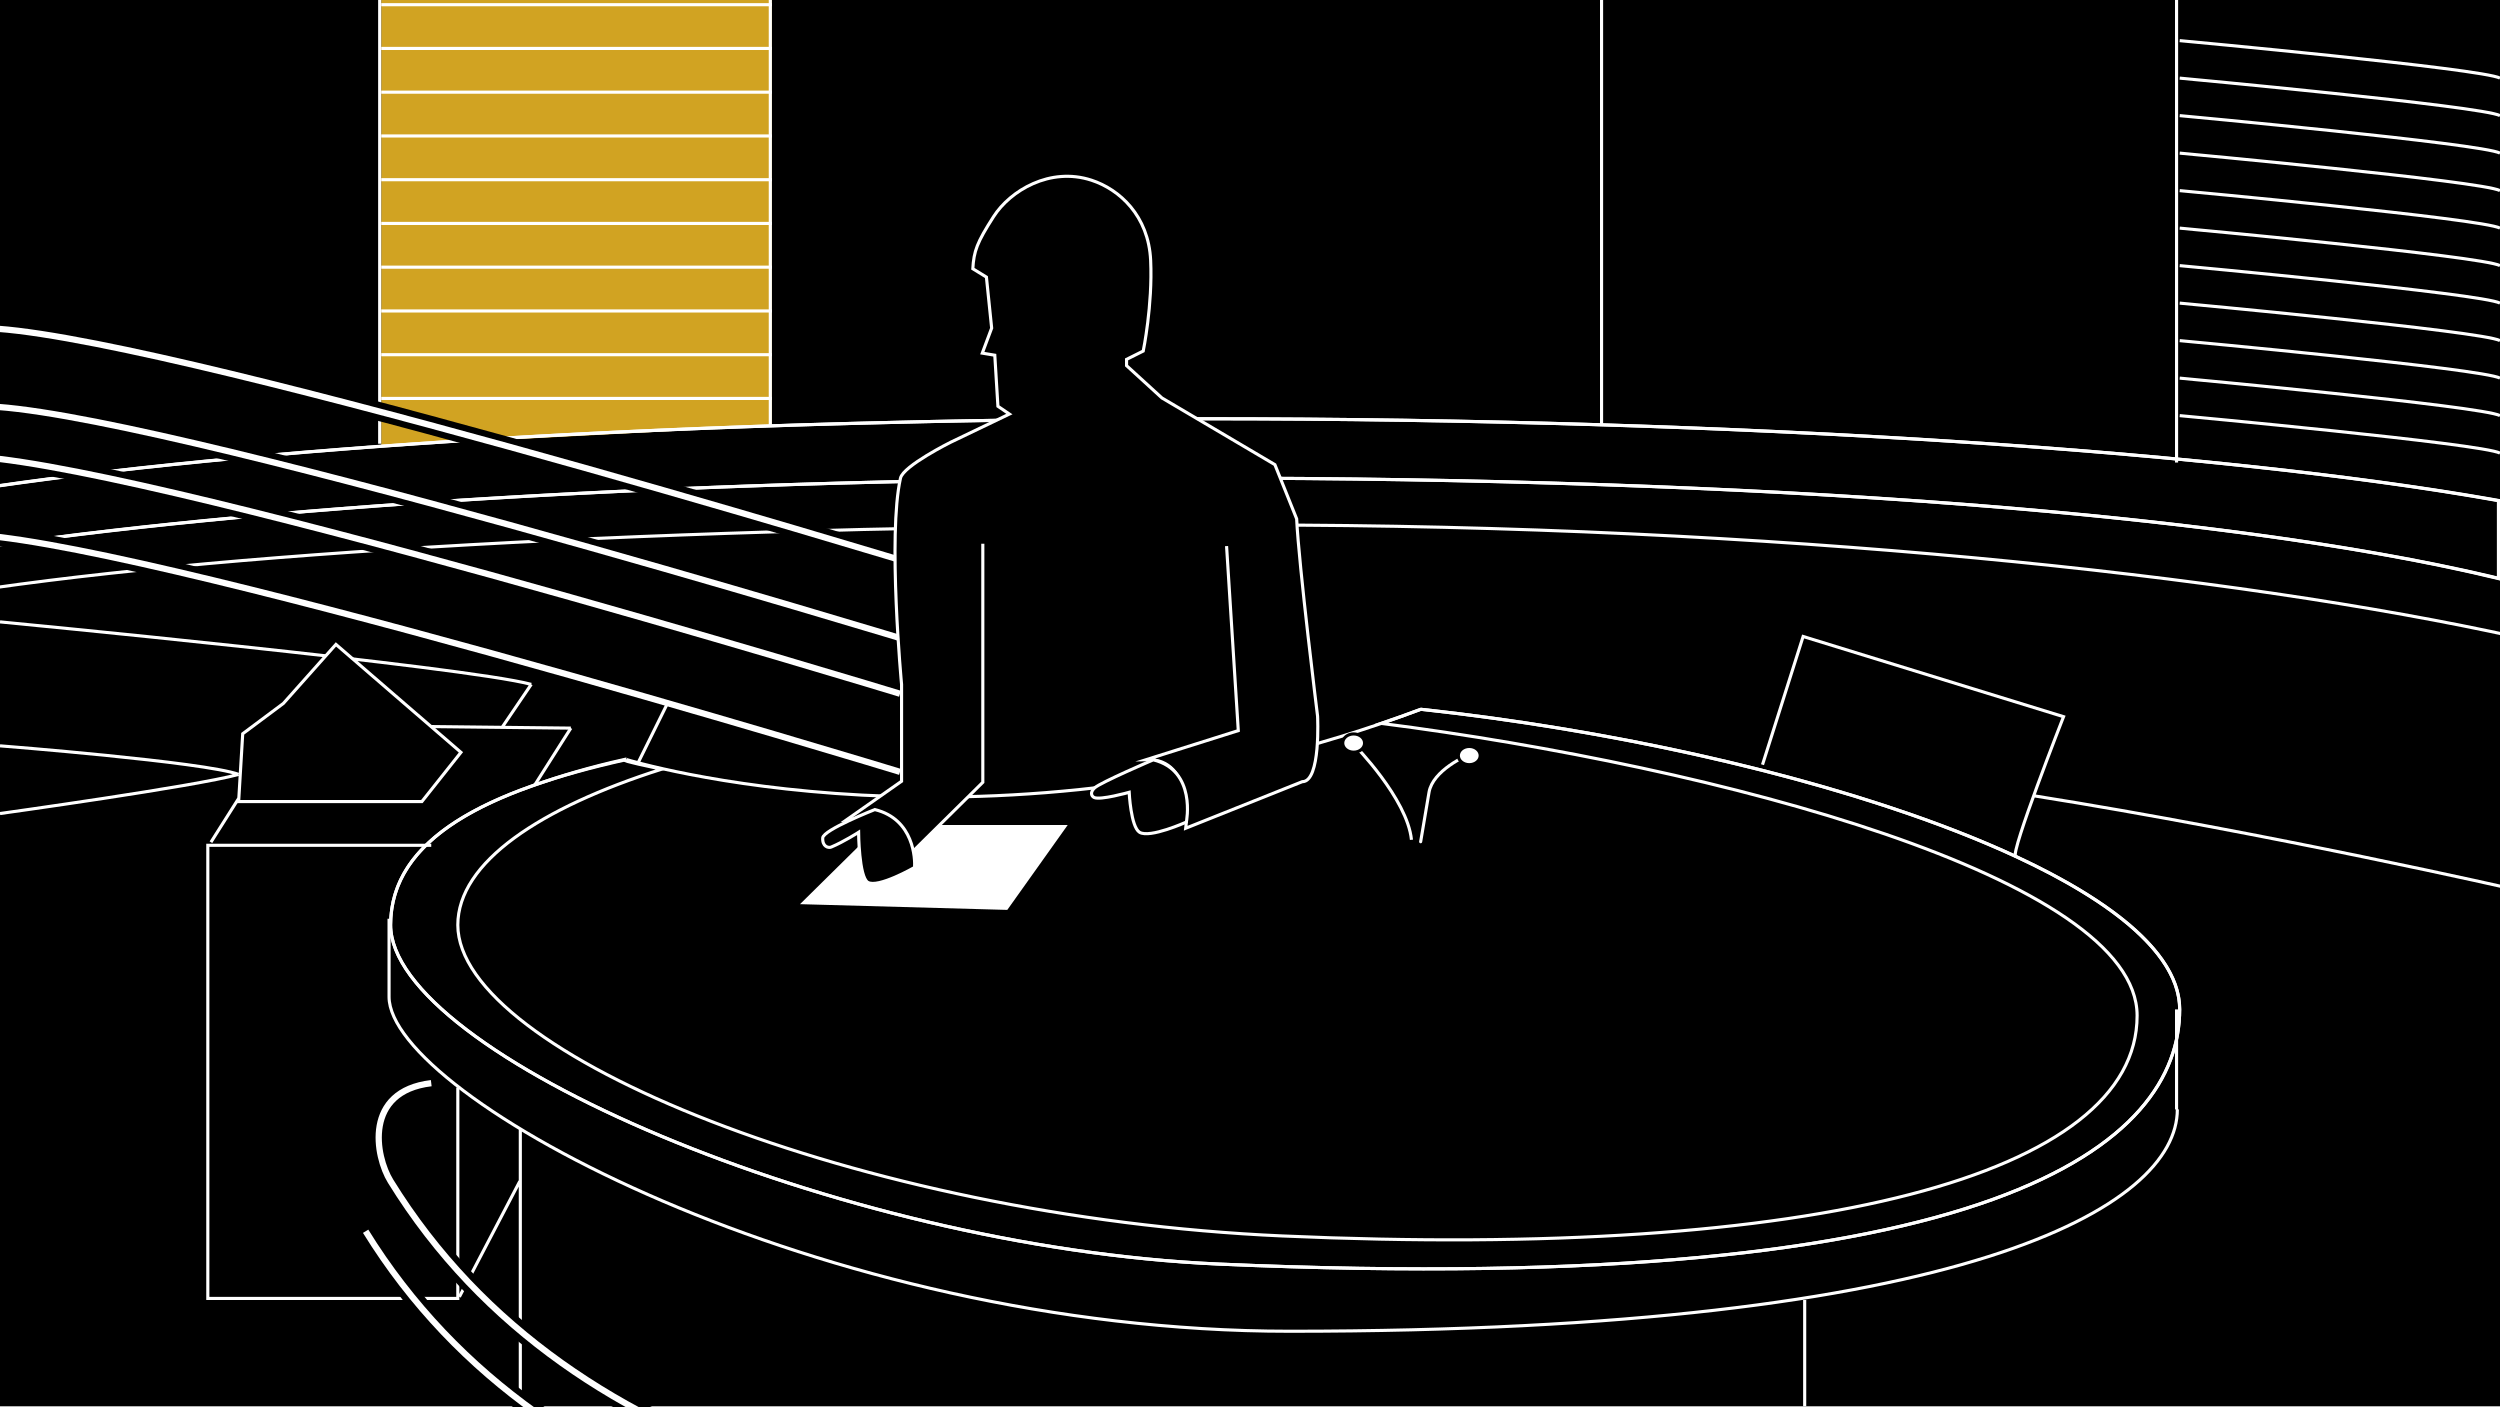
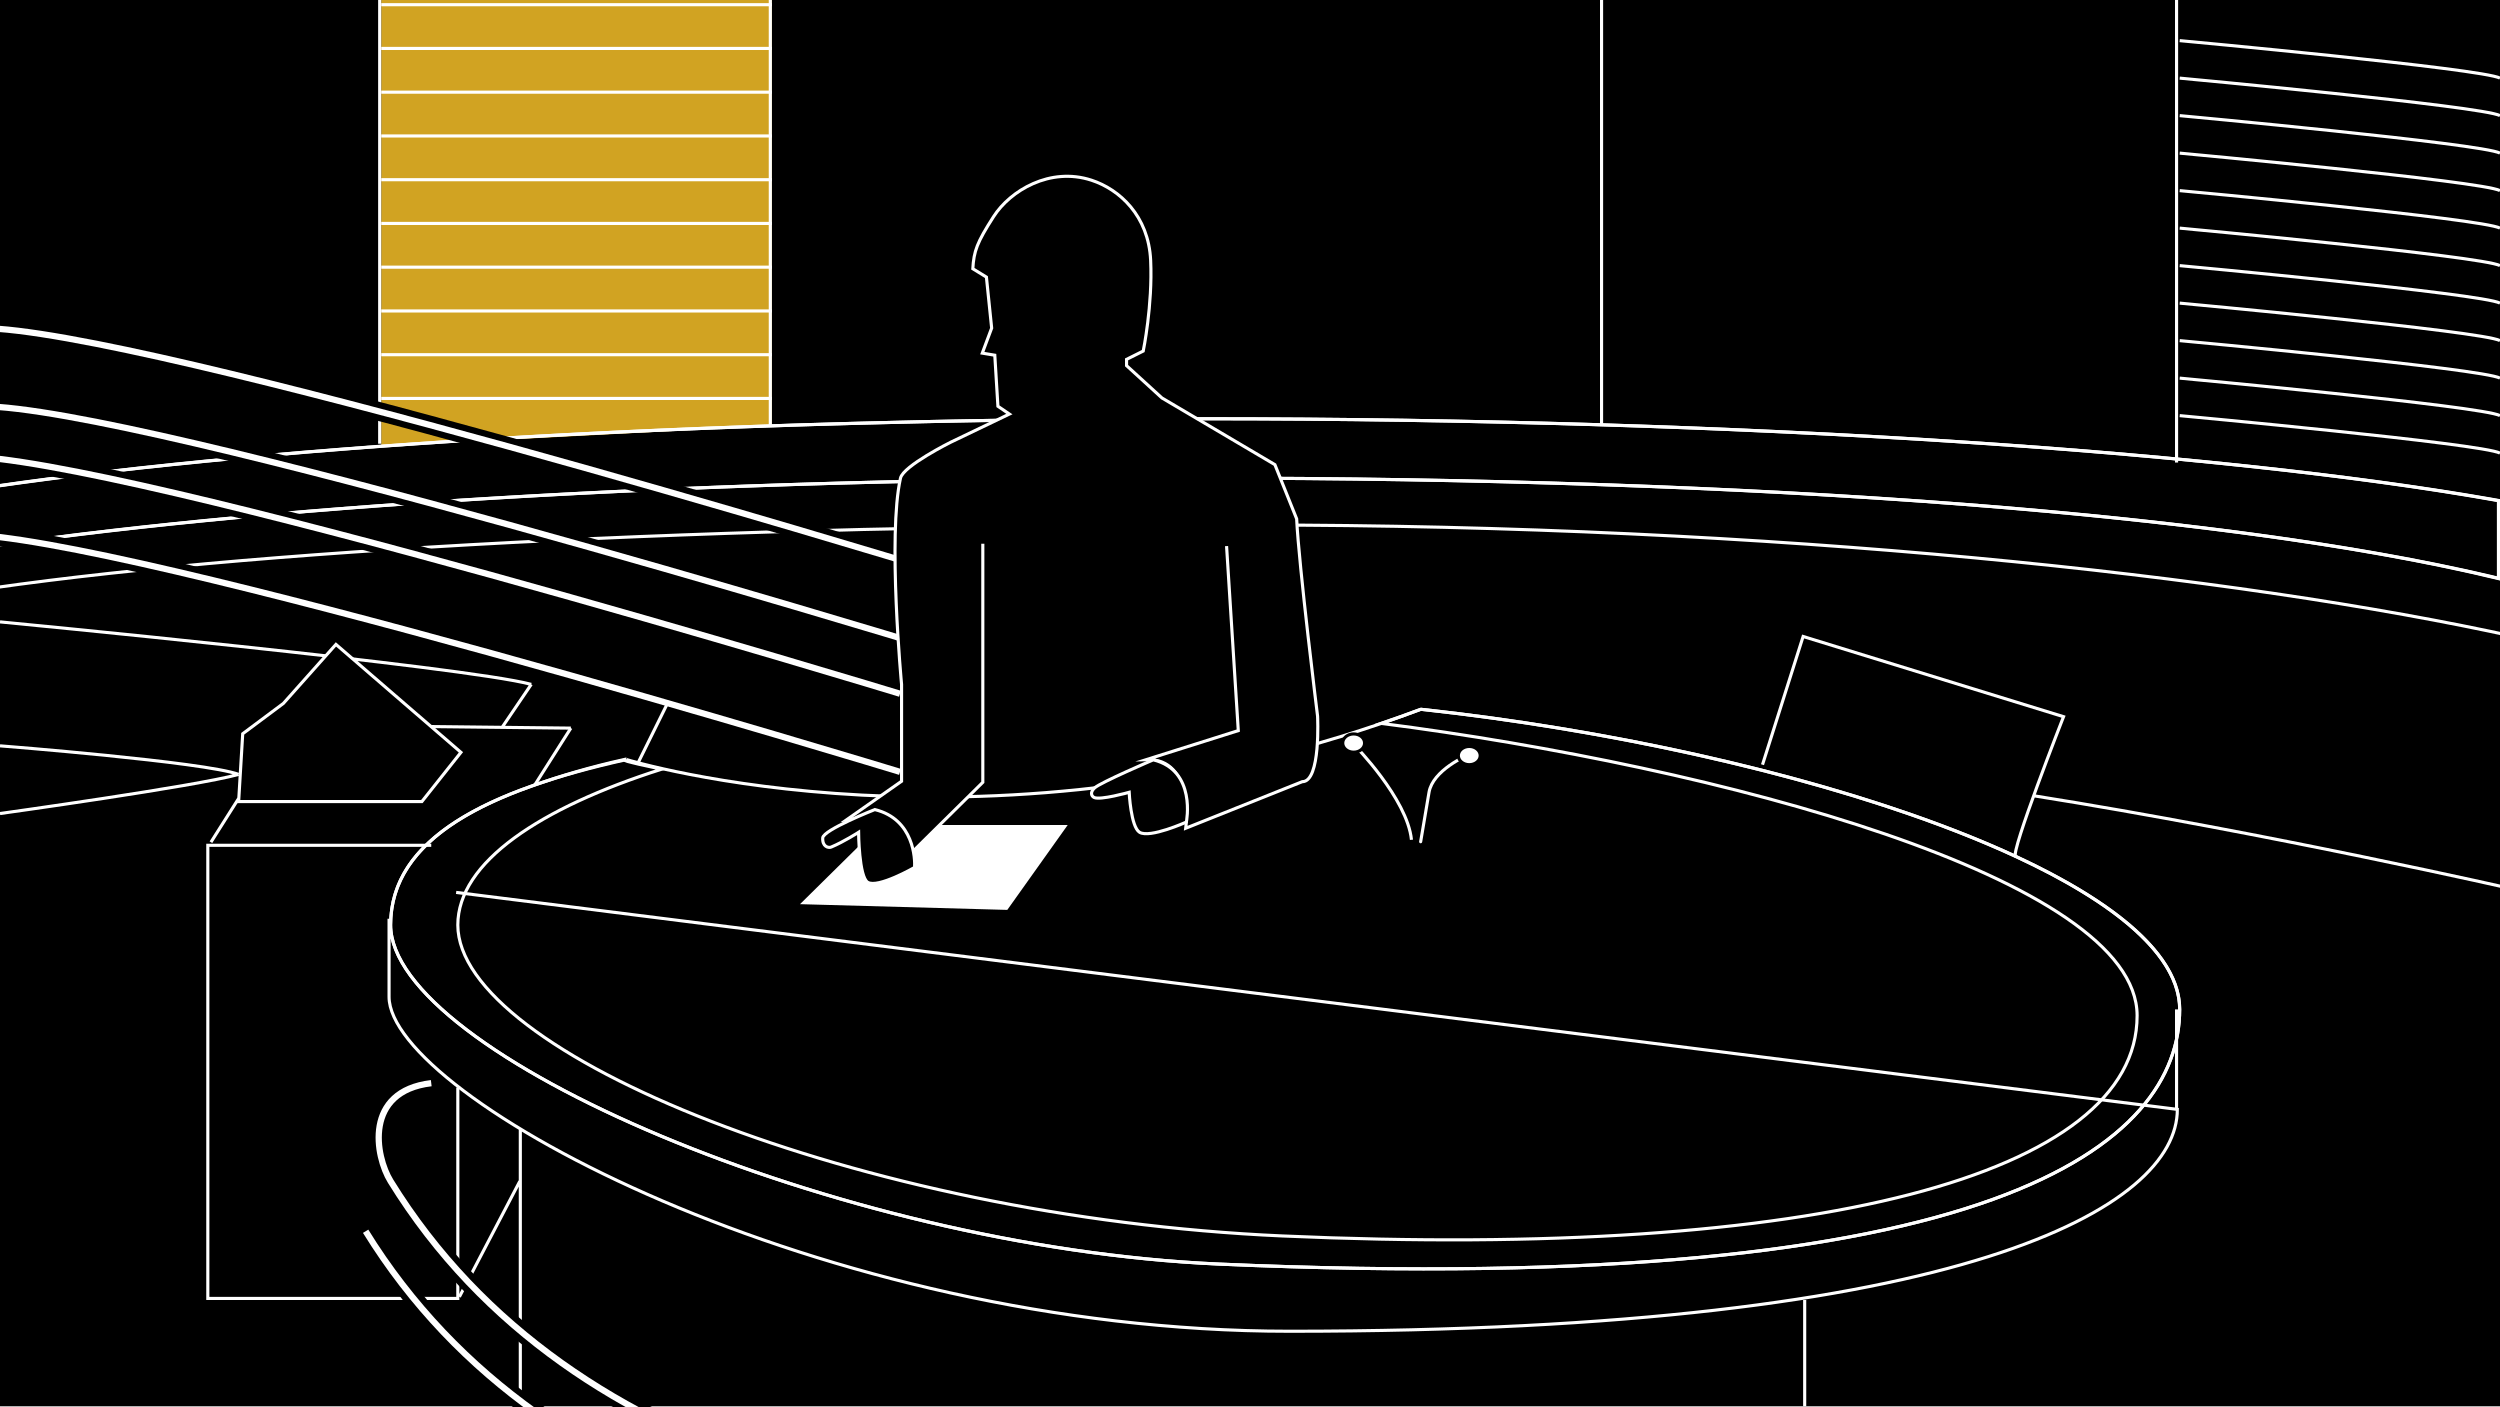
<svg xmlns="http://www.w3.org/2000/svg" width="800" height="450" viewBox="0 0 800 450">
-   <g>
-     <path d="M0 0h800v450h-800z" />
-     <path stroke="#fff" stroke-miterlimit="10" fill="none" d="M67.5 269.5l8.862-14M171.122 251.19l11.546-18.19M65 1480.5" />
-   </g>
+   <path d="M0 0h800v450h-800z" />
+   <path stroke="#fff" stroke-miterlimit="10" d="M67.5 269.5l8.862-14m94.76-4.31l11.546-18.19m-117.668 1247.5" fill="none" />
  <path d="M697.5 323c0 42.5-57 92.5-307.5 81.5-122.38-5.37-265-67.63-265-108.5 0-10.49 4.44-19.2 12.35-26.5 8.02-7.42 19.6-13.39 33.77-18.31 8.87-3.091 17.91-5.761 28.54-8.131 0 0-.16.391 2.84 1.021v.01c2 .53 5.65 1.24 9.21 2.05-38.81 12.35-65.21 29.76-65.21 49.86 0 40.87 128.25 93.5 263.75 99.5 171.07 7.58 273.625-19.5 273.625-70.5 0-44.05-134.378-79.72-241.867-93.52 4.18-1.421 8.411-2.921 12.631-4.511 70.59 7.66 143.166 25.2 190.355 47.07 32.12 14.891 52.506 31.791 52.506 48.961z" stroke="#fff" stroke-miterlimit="10" />
-   <g>
-     <path d="M711-273v146.96c-53-5.06-115-8.86-184-10.99v-135.97h184zM122 142.78v-142.78h125v136.26c.17-.01-125 6.52-125 6.52z" fill="#D1A322" />
-     <path d="M200.514 243.064s116.259 35.697 254.154-16.096" stroke="#fff" stroke-miterlimit="10" fill="none" />
-   </g>
+   <path d="M711-273v146.96c-53-5.06-115-8.86-184-10.99v-135.97h184zm-589 415.78v-142.78h125v136.26c.17-.01-125 6.52-125 6.52z" fill="#D1A322" />
+   <path d="M200.514 243.064s116.259 35.697 254.154-16.096" stroke="#fff" stroke-miterlimit="10" fill="none" />
  <g stroke="#fff" stroke-miterlimit="10" fill="none">
-     <path d="M-11.79 157.192c90.494-14.083 234.544-23.192 396.79-23.192 177.206 0 332.707 10.867 420.43 27.213M-12.441 176.294c90.453-14.141 234.806-23.294 397.441-23.294 177.206 0 332.707 11.236 420.43 33.493M-11.292 189.47c89.136-13.67 240.084-21.47 411.292-21.47 167.513 0 315.631 16.068 405.434 35.877M512.5 136v-136M696.5 148v-148M246.5 136v-136M121.5 142v-142" />
+     <path d="M-11.79 157.192c90.494-14.083 234.544-23.192 396.79-23.192 177.206 0 332.707 10.867 420.43 27.213m-817.871 15.081c90.453-14.141 234.806-23.294 397.441-23.294 177.206 0 332.707 11.236 420.43 33.493m-816.722 2.977c89.136-13.67 240.084-21.47 411.292-21.47 167.513 0 315.631 16.068 405.434 35.877m-292.934-67.877v-136m184 148v-148m-450 136v-136m-125 142v-142" />
    <path d="M799.5 160.22v24.92c-88-21.35-241.391-32.14-415-32.14-155.37 0-294 8.35-385 21.42v-18.99c91-13.08 229.63-21.43 385-21.43 173.609 0 327 10.43 415 26.22z" />
  </g>
-   <g stroke-miterlimit="10" fill="none">
+   <g fill="none">
    <path d="M294 181s-249-76-300-76" stroke="#000" stroke-width="6" />
    <path d="M294 181s-249-76-300-76" stroke="#fff" stroke-width="2" />
    <path d="M294 206s-249-76-300-76" stroke="#000" stroke-width="6" />
    <path d="M294 206s-249-76-300-76" stroke="#fff" stroke-width="2" />
    <path d="M288 222s-249-76-300-76" stroke="#000" stroke-width="6" />
    <path d="M288 222s-249-76-300-76" stroke="#fff" stroke-width="2" />
    <path d="M288 247s-249-76-300-76" stroke="#000" stroke-width="6" />
    <path d="M288 247s-249-76-300-76" stroke="#fff" stroke-width="2" />
  </g>
-   <g stroke="#fff" stroke-miterlimit="10" fill="none">
-     <path d="M433.942 230.474M454.668 226.967c118.653 12.887 242.832 53.645 242.832 96.033 0 42.5-57 92.5-307.5 81.5-122.382-5.374-265-67.631-265-108.5 0-27.762 31.067-43.07 75.514-52.937" />
-   </g>
-   <g stroke="#fff" stroke-miterlimit="10" fill="none">
-     <path d="M577.5 416v34M166.5 361v89M145.962 285.573M696.75 355c0 31-66.645 71-284.132 71-150.348 0-288.118-75.333-288.118-107v-25M696.5 323v32M147 415l19.336-37" />
-   </g>
+   <path d="M433.942 230.474m20.726-3.507c118.653 12.887 242.832 53.645 242.832 96.033 0 42.5-57 92.5-307.5 81.5-122.382-5.374-265-67.631-265-108.5 0-27.762 31.067-43.07 75.514-52.937M577.5 416v34m-411-89v89m-20.538-164.427 550.788 69.427c0 31-66.645 71-284.132 71-150.348 0-288.118-75.333-288.118-107v-25m572 29v32m-549.5 60l19.336-37" stroke="#fff" stroke-miterlimit="10" fill="none" />
  <g stroke="#fff" stroke-miterlimit="10">
-     <path d="M556.666 244.706M805.431 284.772s-80.128-18.266-154.65-30.132M146.5 348v67.5h-80v-145h71.5M138 232.5l44.668.5M170.001 219l-9.331 13.75M213.627 225l-9.433 19.088M0 238.666s65.362 5.138 76.362 9.138M0 260.332s62.724-8.724 76.362-12.528M0 198.999s149.001 14.334 170.001 20.001" fill="none" />
+     <path d="M556.666 244.706m248.765 40.066s-80.128-18.266-154.65-30.132m-504.281 93.36v67.5h-80v-145h71.5m0-38l44.668.5m-12.667-14l-9.331 13.75m52.957-7.75l-9.433 19.088m-204.194-5.422s65.362 5.138 76.362 9.138m-76.362 12.528s62.724-8.724 76.362-12.528m-76.362-48.805s149.001 14.334 170.001 20.001" fill="none" />
    <path d="M147.5 240.751l-40-34.543-16.833 18.896-13 9.699-1.305 21.697h58.638z" />
  </g>
  <path fill="#fff" d="M281.667 264l-25.667 25.334 66.334 1.834 19.333-27.168z" />
  <g stroke="#fff" stroke-miterlimit="10">
    <path d="M392.5 174.75l3.75 59.045-29.372 9.268c15.5-.5 12.56 21.969 12.56 21.969l37.282-14.891c6.001.078 4.904-20.977 4.904-20.977s-6.026-48.46-6.693-63.127l-6.965-17.351-36.149-21.342-11.317-10.344v-2l5.334-2.666s3.041-14.667 2.375-29.001-10.007-22.75-18.938-25.667c-13.272-4.334-25.999 3.334-31.333 11.667s-6.303 11-6.636 16.667l4.349 2.667 1.679 16.333-2.998 8 4.001.667 1 16.333 3.667 2.5-18.75 9s-15.199 7.57-16.09 11.5c-4.14 18.24.341 66 .341 66v31l-17.606 12.345s12.333-1.625 14.356 2.395c2.5 4.968 2.125 12.407 2.125 12.407l27.125-26.812v-76.335" />
    <path d="M279.94 259.062s-16.522 6.497-16.668 9.066c-.159 2.797 1.806 3.312 2.729 2.926 3.999-1.678 8.749-4.72 8.749-4.72s.099 14.271 2.917 16c3.266 2.003 14.999-4.751 14.999-4.751.191-2.545-.133-15.454-12.726-18.521z" />
  </g>
  <g stroke="#fff" stroke-miterlimit="10" fill="none">
-     <path d="M454.668 269s-.712 4.204 2.62-15.462c1.177-6.946 11.724-11.825 14.047-12.526" stroke-linejoin="bevel" />
-     <path d="M433.335 238.337s16.999 17.187 18.333 30.402M563.999 244.706l13-41.036 83.333 25.667s-17.185 43.832-15.326 44.705" />
+     <path d="M454.668 269s-.712 4.204 2.62-15.462c1.177-6.946 11.724-11.825 14.047-12.526M433.335 238.337s16.999 17.187 18.333 30.402m112.331-24.033l13-41.036 83.333 25.667s-17.185 43.832-15.326 44.705" />
  </g>
  <path d="M566.002 336.334s-2.338-17.334 11.998-25.667" stroke="#000" stroke-miterlimit="10" fill="none" />
-   <g stroke-miterlimit="10">
-     <path d="M369.049 243.146s-16.888 7.235-18.776 8.983c-1.522 1.409-1.05 2.611-.159 3.065 1.887.962 11.221-1.656 11.221-1.656s.515 11.068 3.333 12.797c3.266 2.003 14.968-3.278 14.968-3.278s3.352-16.517-10.587-19.911z" stroke="#fff" />
-     <ellipse cx="470.167" cy="241.781" rx="3.5" ry="2.925" fill="#fff" stroke="#000" />
-     <ellipse cx="433.167" cy="237.781" rx="3.5" ry="2.925" fill="#fff" stroke="#000" />
-   </g>
-   <g>
-     <path d="M697.5 13s97.069 9 102.5 12M697.5 25s97.069 9 102.5 12M697.5 37s97.069 9 102.5 12M697.5 49s97.069 9 102.5 12M697.5 61s97.069 9 102.5 12M697.5 73s97.069 9 102.5 12M697.5 85s97.069 9 102.5 12M697.5 97s97.069 9 102.5 12M697.5 109s97.069 9 102.5 12M697.5 121s97.069 9 102.5 12M697.5 133s97.069 9 102.5 12M122 1.5h125M122 15.5h125M122 29.5h125M122 43.5h125M122 57.5h125M122 71.5h125M122 85.5h125M122 99.5h125M122 113.5h125M122 127.5h125" stroke="#fff" stroke-miterlimit="10" fill="none" />
-   </g>
-   <g stroke-miterlimit="10" fill="none">
+   <path d="M369.049 243.146s-16.888 7.235-18.776 8.983c-1.522 1.409-1.05 2.611-.159 3.065 1.887.962 11.221-1.656 11.221-1.656s.515 11.068 3.333 12.797c3.266 2.003 14.968-3.278 14.968-3.278s3.352-16.517-10.587-19.911z" stroke="#fff" />
+   <ellipse cx="470.167" cy="241.781" rx="3.5" ry="2.925" fill="#fff" stroke="#000" />
+   <ellipse cx="433.167" cy="237.781" rx="3.5" ry="2.925" fill="#fff" stroke="#000" />
+   <path d="M697.5 13s97.069 9 102.5 12m-102.5 0s97.069 9 102.5 12m-102.5 0s97.069 9 102.5 12m-102.5 0s97.069 9 102.5 12m-102.5 0s97.069 9 102.5 12m-102.5 0s97.069 9 102.5 12m-102.5 0s97.069 9 102.5 12m-102.5 0s97.069 9 102.5 12m-102.5 0s97.069 9 102.5 12m-102.5 0s97.069 9 102.5 12m-102.5 0s97.069 9 102.5 12m-678-143.5h125m-125 14h125m-125 14h125m-125 14h125m-125 14h125m-125 14h125m-125 14h125m-125 14h125m-125 14h125m-125 14h125" stroke="#fff" stroke-miterlimit="10" fill="none" />
+   <g fill="none">
    <path d="M613 460s-370.667 108-488-82c-4.973-8.053-8.667-28.799 13-31.388" stroke="#000" stroke-width="6" />
    <path d="M613 460s-370.667 108-488-82c-4.973-8.053-8.667-28.799 13-31.388" stroke="#fff" stroke-width="2" />
    <path d="M605 476s-370.667 108-488-82" stroke="#000" stroke-width="6" />
    <path d="M605 476s-370.667 108-488-82" stroke="#fff" stroke-width="2" />
  </g>
</svg>
